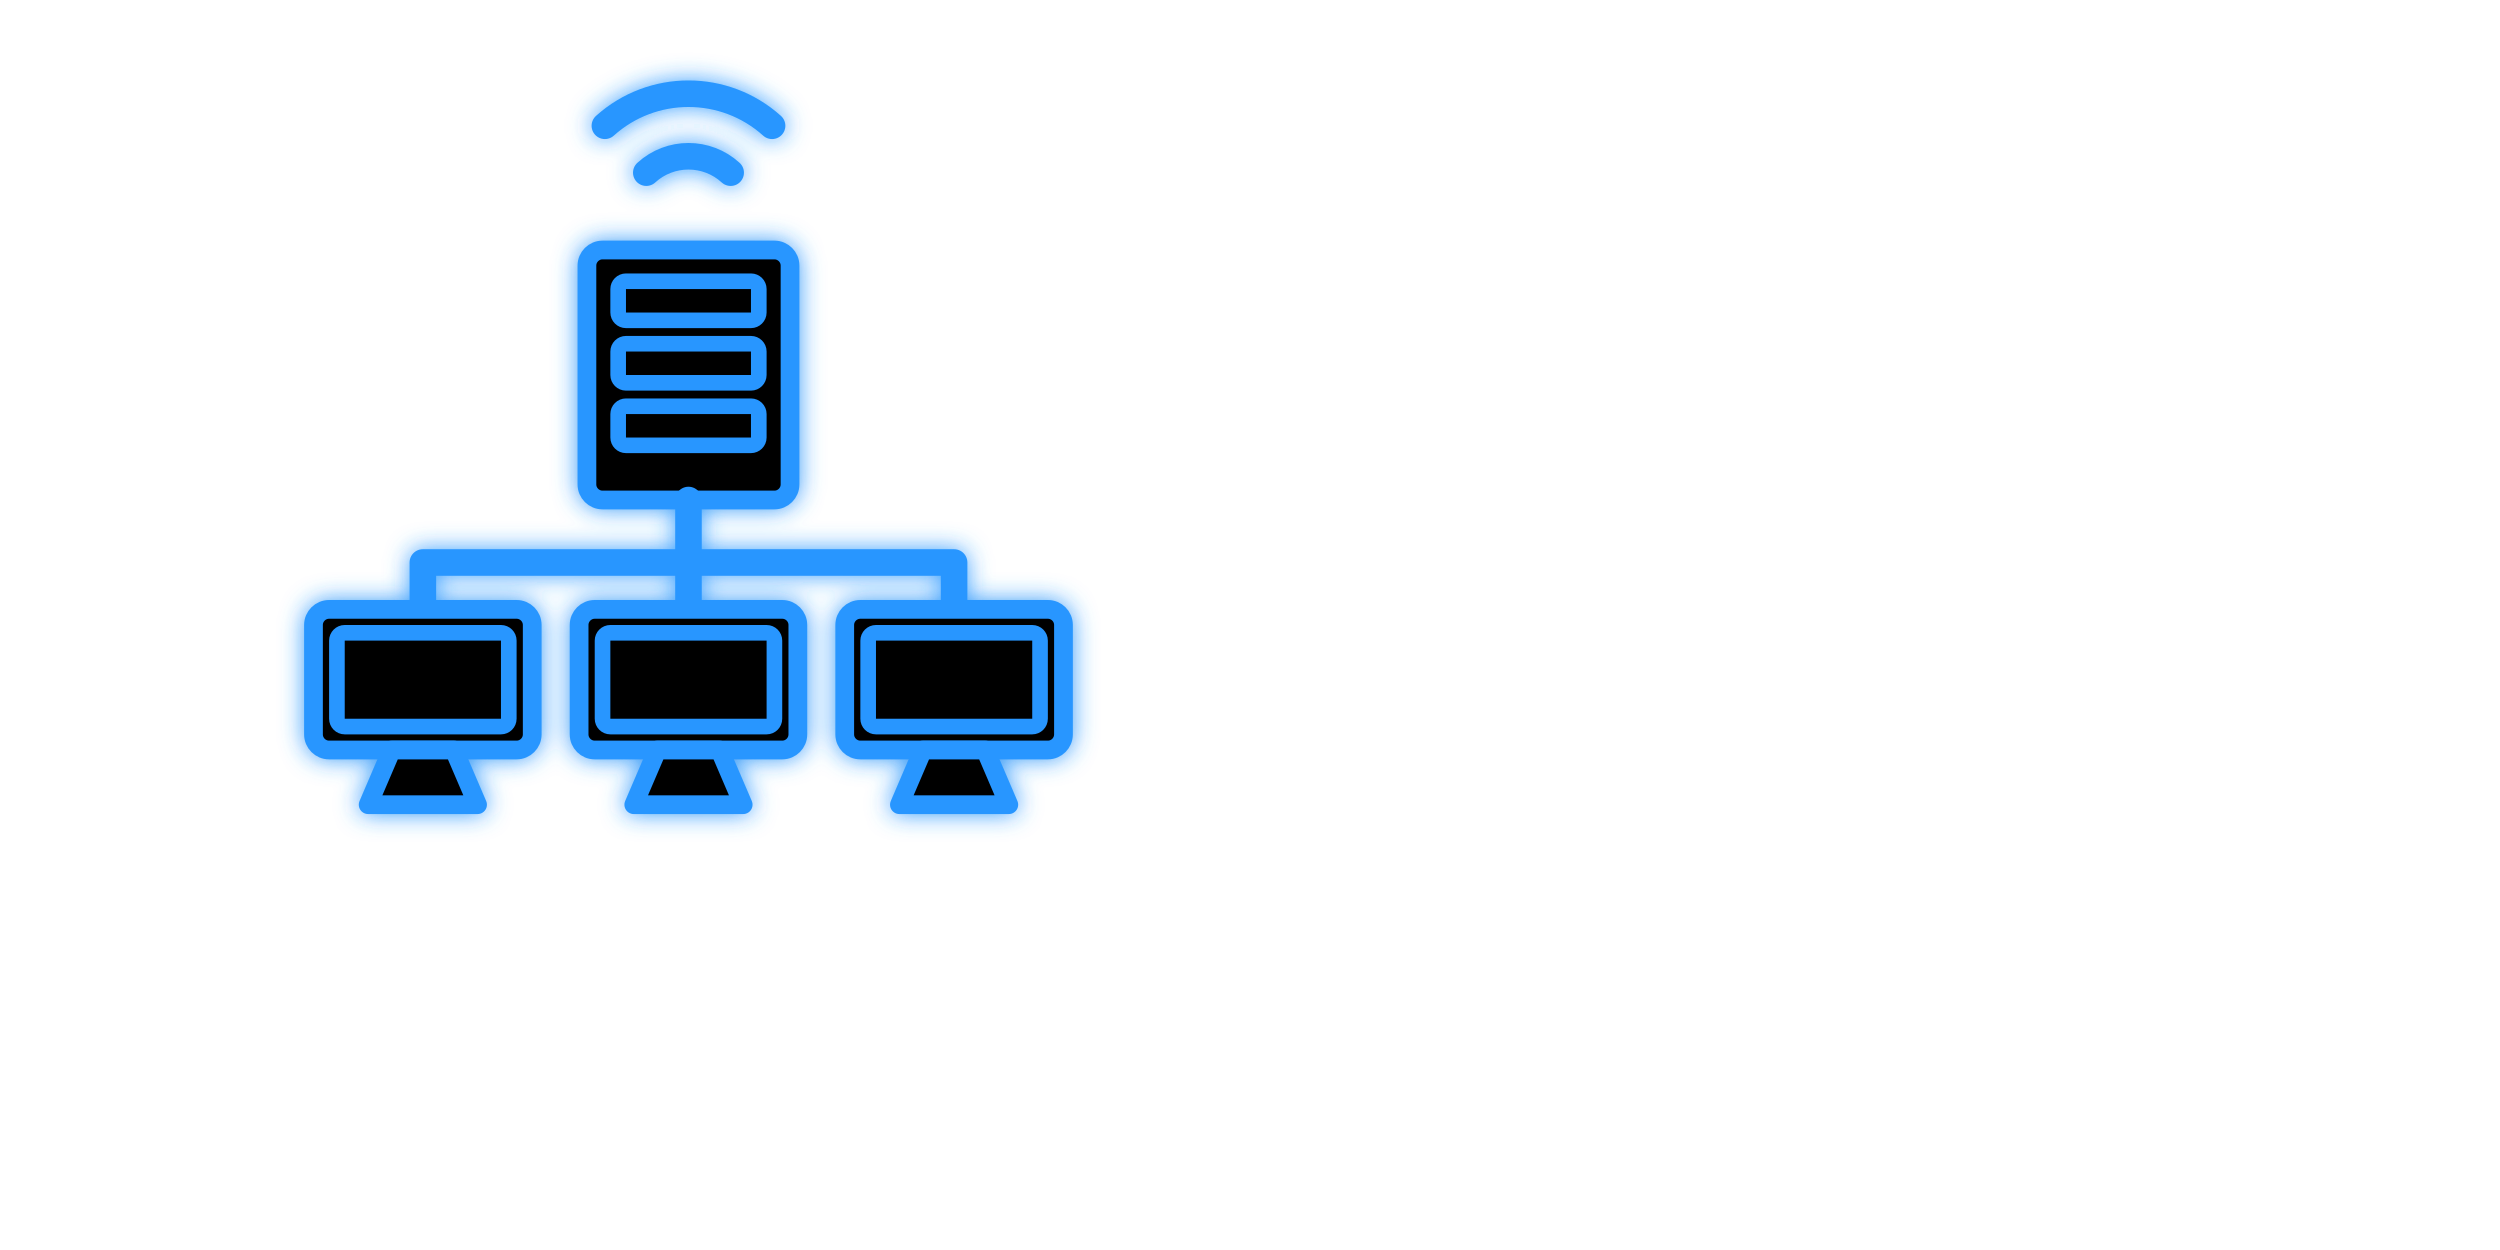
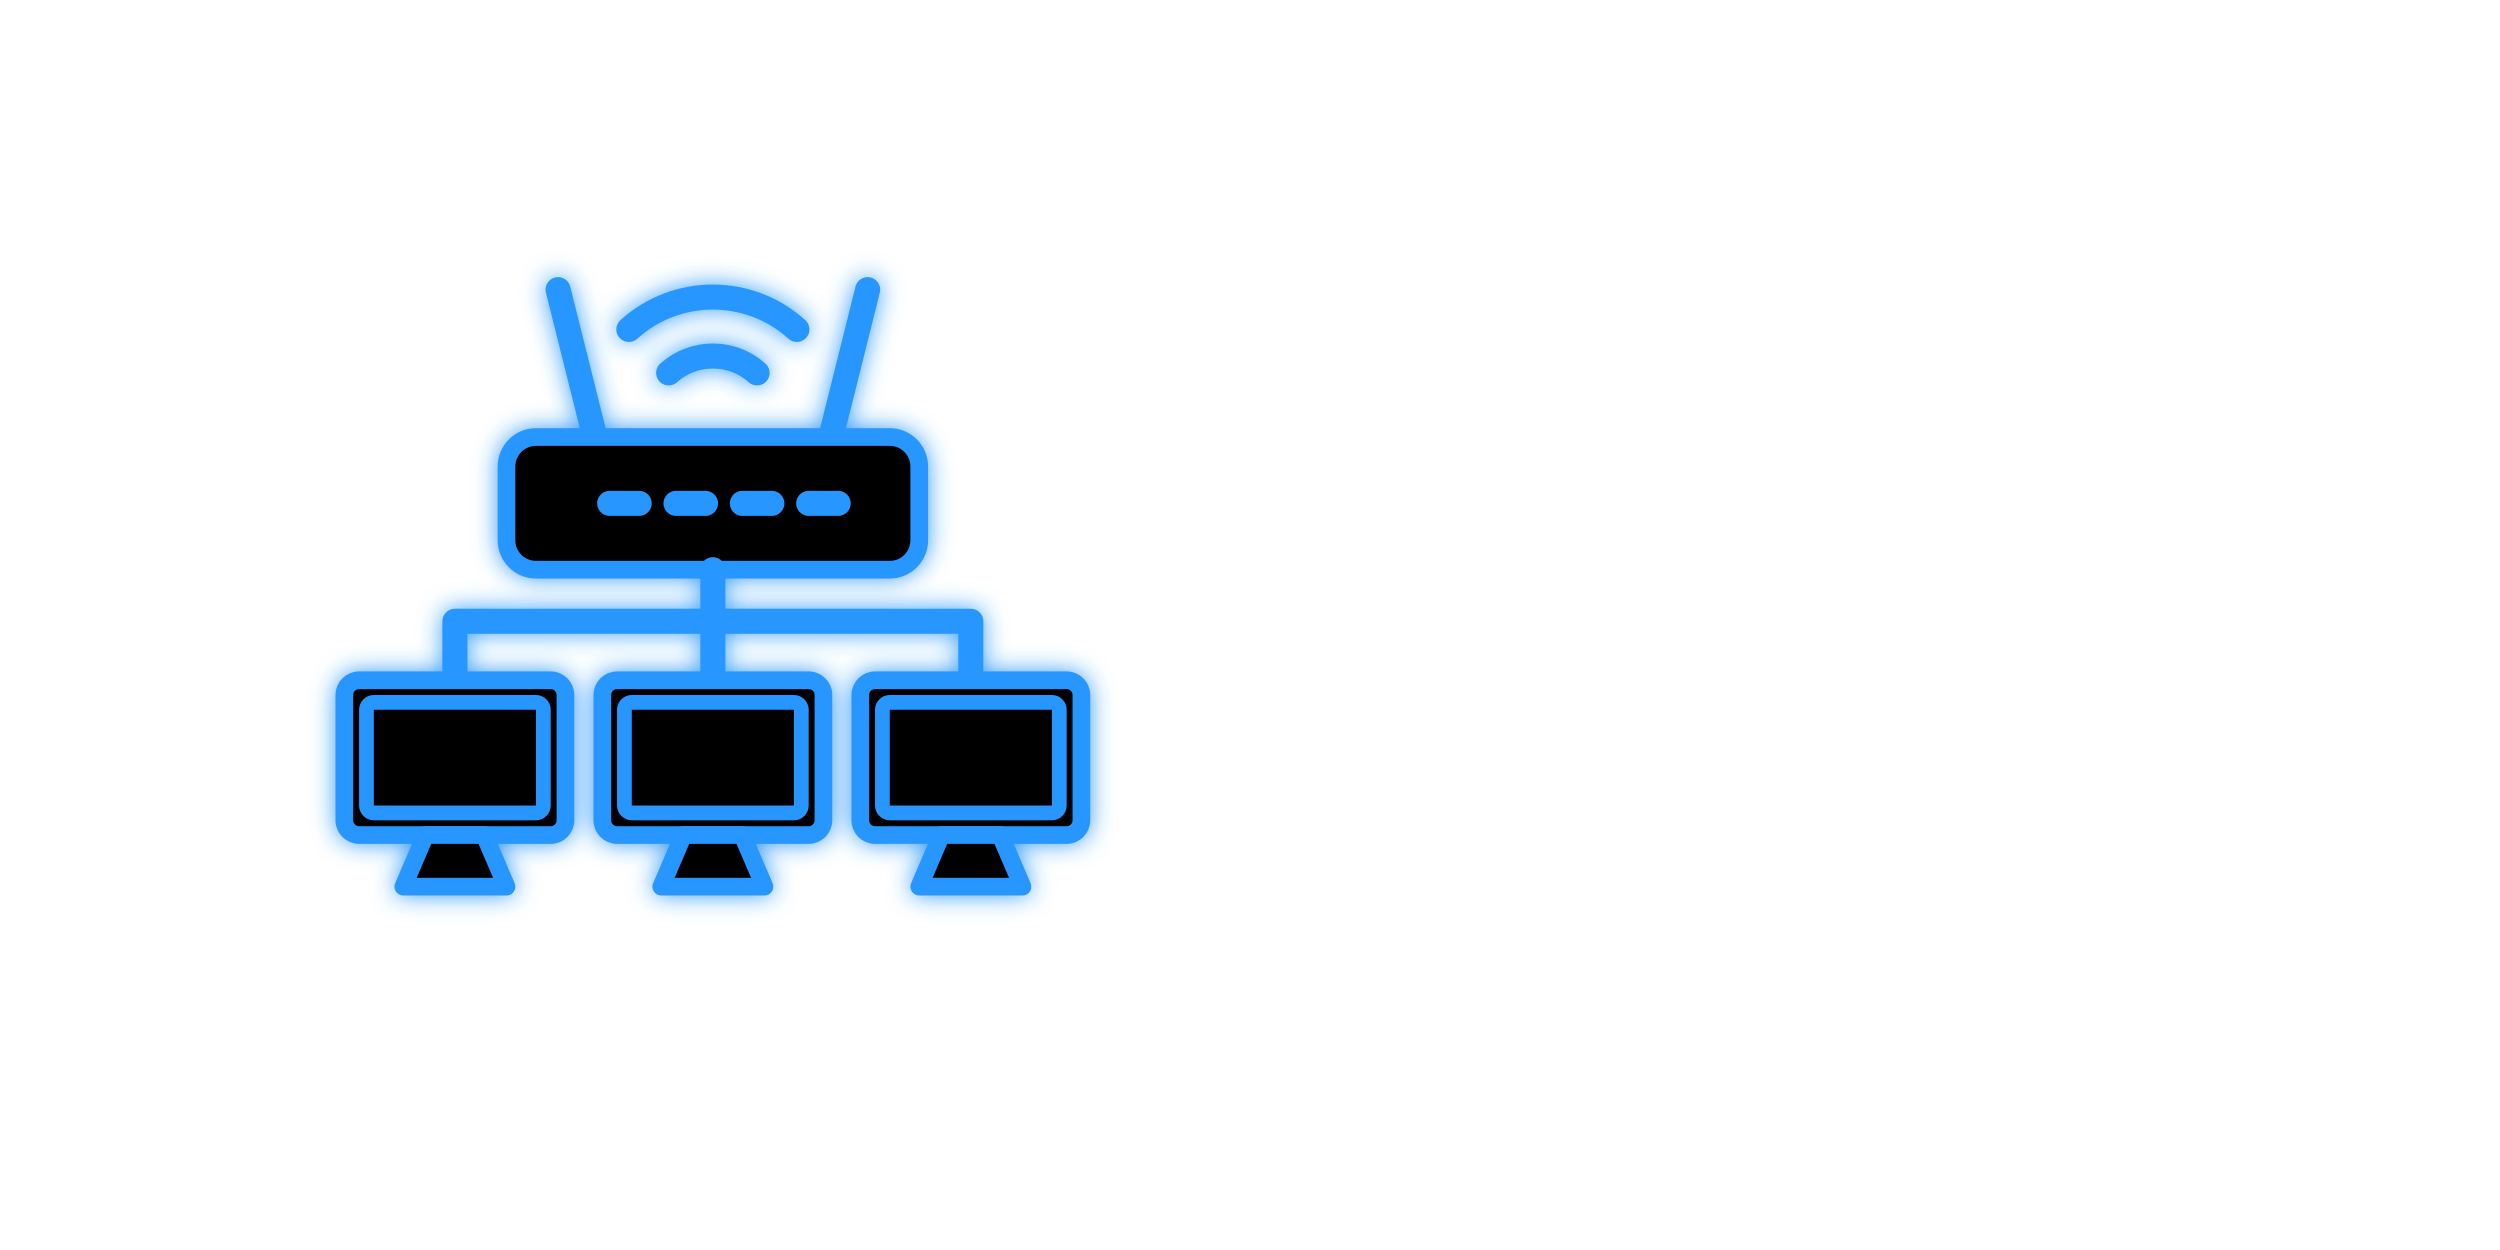
<svg xmlns="http://www.w3.org/2000/svg" width="512" height="256" viewBox="0 0 512 256">
  <style>
.b { fill:#000; stroke:#2896FF; stroke-width:2.4; stroke-linejoin:round }
.l { fill:none; stroke:#2896FF; stroke-width:2; stroke-linecap:round; stroke-linejoin:round }
.w { fill:none; stroke:#2896FF; stroke-width:3.4; stroke-linecap:round; stroke-linejoin:round }
.arc { fill:none; stroke:#2896FF; stroke-width:6 }
.f { fill:#2896FF; stroke:none }
.red { stroke:#FF3A3A }
</style>
  <defs>
    <filter id="glow" x="-20%" y="-20%" width="140%" height="140%">
-       <feGaussianBlur stdDeviation="1.50" />
+       <feGaussianBlur stdDeviation="1.59" />
    </filter>
  </defs>
-   <g transform="translate(61 16) scale(1.6)">
+   <g transform="translate(70.52 41.20) scale(1.5095)">
    <g filter="url(#glow)" opacity="0.9">
-       <rect x="37" y="22" width="26" height="32" rx="2" class="b" />
-       <rect x="41" y="26.0" width="18" height="5.0" rx="1" class="l" />
-       <rect x="41" y="34.0" width="18" height="5.0" rx="1" class="l" />
-       <rect x="41" y="42.0" width="18" height="5.0" rx="1" class="l" />
-       <path d="M44.6,12.1 A8,8 0 0 1 55.4,12.1" class="w" />
-       <path d="M39.3,6.1 A16,16 0 0 1 60.7,6.1" class="w" />
-       <path d="M50,54 V62 M16,62 H84 M16,62 V68 M50,62 V68 M84,62 V68" class="w" />
-       <rect x="2" y="68" width="28" height="18" rx="2" class="b" />
-       <rect x="5" y="71" width="22" height="12" rx="1" class="l" />
-       <path d="M12.0,86 l-3,7 h14 l-3,-7 z" class="b" />
-       <rect x="36" y="68" width="28" height="18" rx="2" class="b" />
-       <rect x="39" y="71" width="22" height="12" rx="1" class="l" />
+       <line x1="34" y1="32" x2="29" y2="12" class="w" />
+       <line x1="66" y1="32" x2="71" y2="12" class="w" />
+       <rect x="22" y="32" width="56" height="18" rx="4" class="b" />
+       <line x1="36" y1="41" x2="40" y2="41" class="w" />
+       <line x1="45" y1="41" x2="49" y2="41" class="w" />
+       <line x1="54" y1="41" x2="58" y2="41" class="w" />
+       <line x1="63" y1="41" x2="67" y2="41" class="w" />
+       <path d="M44.0,23.3 A9,9 0 0 1 56.0,23.3" class="w" />
+       <path d="M38.6,17.4 A17,17 0 0 1 61.4,17.4" class="w" />
+       <path d="M50,50 V57 M15,57 H85 M15,57 V65 M50,57 V65 M85,57 V65" class="w" />
+       <rect x="0" y="65" width="30" height="21" rx="2" class="b" />
+       <rect x="3" y="68" width="24" height="15" rx="1" class="l" />
+       <path d="M11.0,86 l-3,7 h14 l-3,-7 z" class="b" />
+       <rect x="35" y="65" width="30" height="21" rx="2" class="b" />
+       <rect x="38" y="68" width="24" height="15" rx="1" class="l" />
      <path d="M46.0,86 l-3,7 h14 l-3,-7 z" class="b" />
-       <rect x="70" y="68" width="28" height="18" rx="2" class="b" />
-       <rect x="73" y="71" width="22" height="12" rx="1" class="l" />
-       <path d="M80.0,86 l-3,7 h14 l-3,-7 z" class="b" />
+       <rect x="70" y="65" width="30" height="21" rx="2" class="b" />
+       <rect x="73" y="68" width="24" height="15" rx="1" class="l" />
+       <path d="M81.0,86 l-3,7 h14 l-3,-7 z" class="b" />
    </g>
-     <rect x="37" y="22" width="26" height="32" rx="2" class="b" />
-     <rect x="41" y="26.0" width="18" height="5.0" rx="1" class="l" />
-     <rect x="41" y="34.0" width="18" height="5.0" rx="1" class="l" />
-     <rect x="41" y="42.0" width="18" height="5.0" rx="1" class="l" />
-     <path d="M44.6,12.1 A8,8 0 0 1 55.4,12.1" class="w" />
-     <path d="M39.3,6.1 A16,16 0 0 1 60.7,6.1" class="w" />
-     <path d="M50,54 V62 M16,62 H84 M16,62 V68 M50,62 V68 M84,62 V68" class="w" />
-     <rect x="2" y="68" width="28" height="18" rx="2" class="b" />
-     <rect x="5" y="71" width="22" height="12" rx="1" class="l" />
-     <path d="M12.0,86 l-3,7 h14 l-3,-7 z" class="b" />
-     <rect x="36" y="68" width="28" height="18" rx="2" class="b" />
-     <rect x="39" y="71" width="22" height="12" rx="1" class="l" />
+     <line x1="34" y1="32" x2="29" y2="12" class="w" />
+     <line x1="66" y1="32" x2="71" y2="12" class="w" />
+     <rect x="22" y="32" width="56" height="18" rx="4" class="b" />
+     <line x1="36" y1="41" x2="40" y2="41" class="w" />
+     <line x1="45" y1="41" x2="49" y2="41" class="w" />
+     <line x1="54" y1="41" x2="58" y2="41" class="w" />
+     <line x1="63" y1="41" x2="67" y2="41" class="w" />
+     <path d="M44.0,23.3 A9,9 0 0 1 56.0,23.3" class="w" />
+     <path d="M38.6,17.4 A17,17 0 0 1 61.4,17.4" class="w" />
+     <path d="M50,50 V57 M15,57 H85 M15,57 V65 M50,57 V65 M85,57 V65" class="w" />
+     <rect x="0" y="65" width="30" height="21" rx="2" class="b" />
+     <rect x="3" y="68" width="24" height="15" rx="1" class="l" />
+     <path d="M11.0,86 l-3,7 h14 l-3,-7 z" class="b" />
+     <rect x="35" y="65" width="30" height="21" rx="2" class="b" />
+     <rect x="38" y="68" width="24" height="15" rx="1" class="l" />
    <path d="M46.0,86 l-3,7 h14 l-3,-7 z" class="b" />
-     <rect x="70" y="68" width="28" height="18" rx="2" class="b" />
-     <rect x="73" y="71" width="22" height="12" rx="1" class="l" />
-     <path d="M80.0,86 l-3,7 h14 l-3,-7 z" class="b" />
+     <rect x="70" y="65" width="30" height="21" rx="2" class="b" />
+     <rect x="73" y="68" width="24" height="15" rx="1" class="l" />
+     <path d="M81.0,86 l-3,7 h14 l-3,-7 z" class="b" />
  </g>
</svg>
